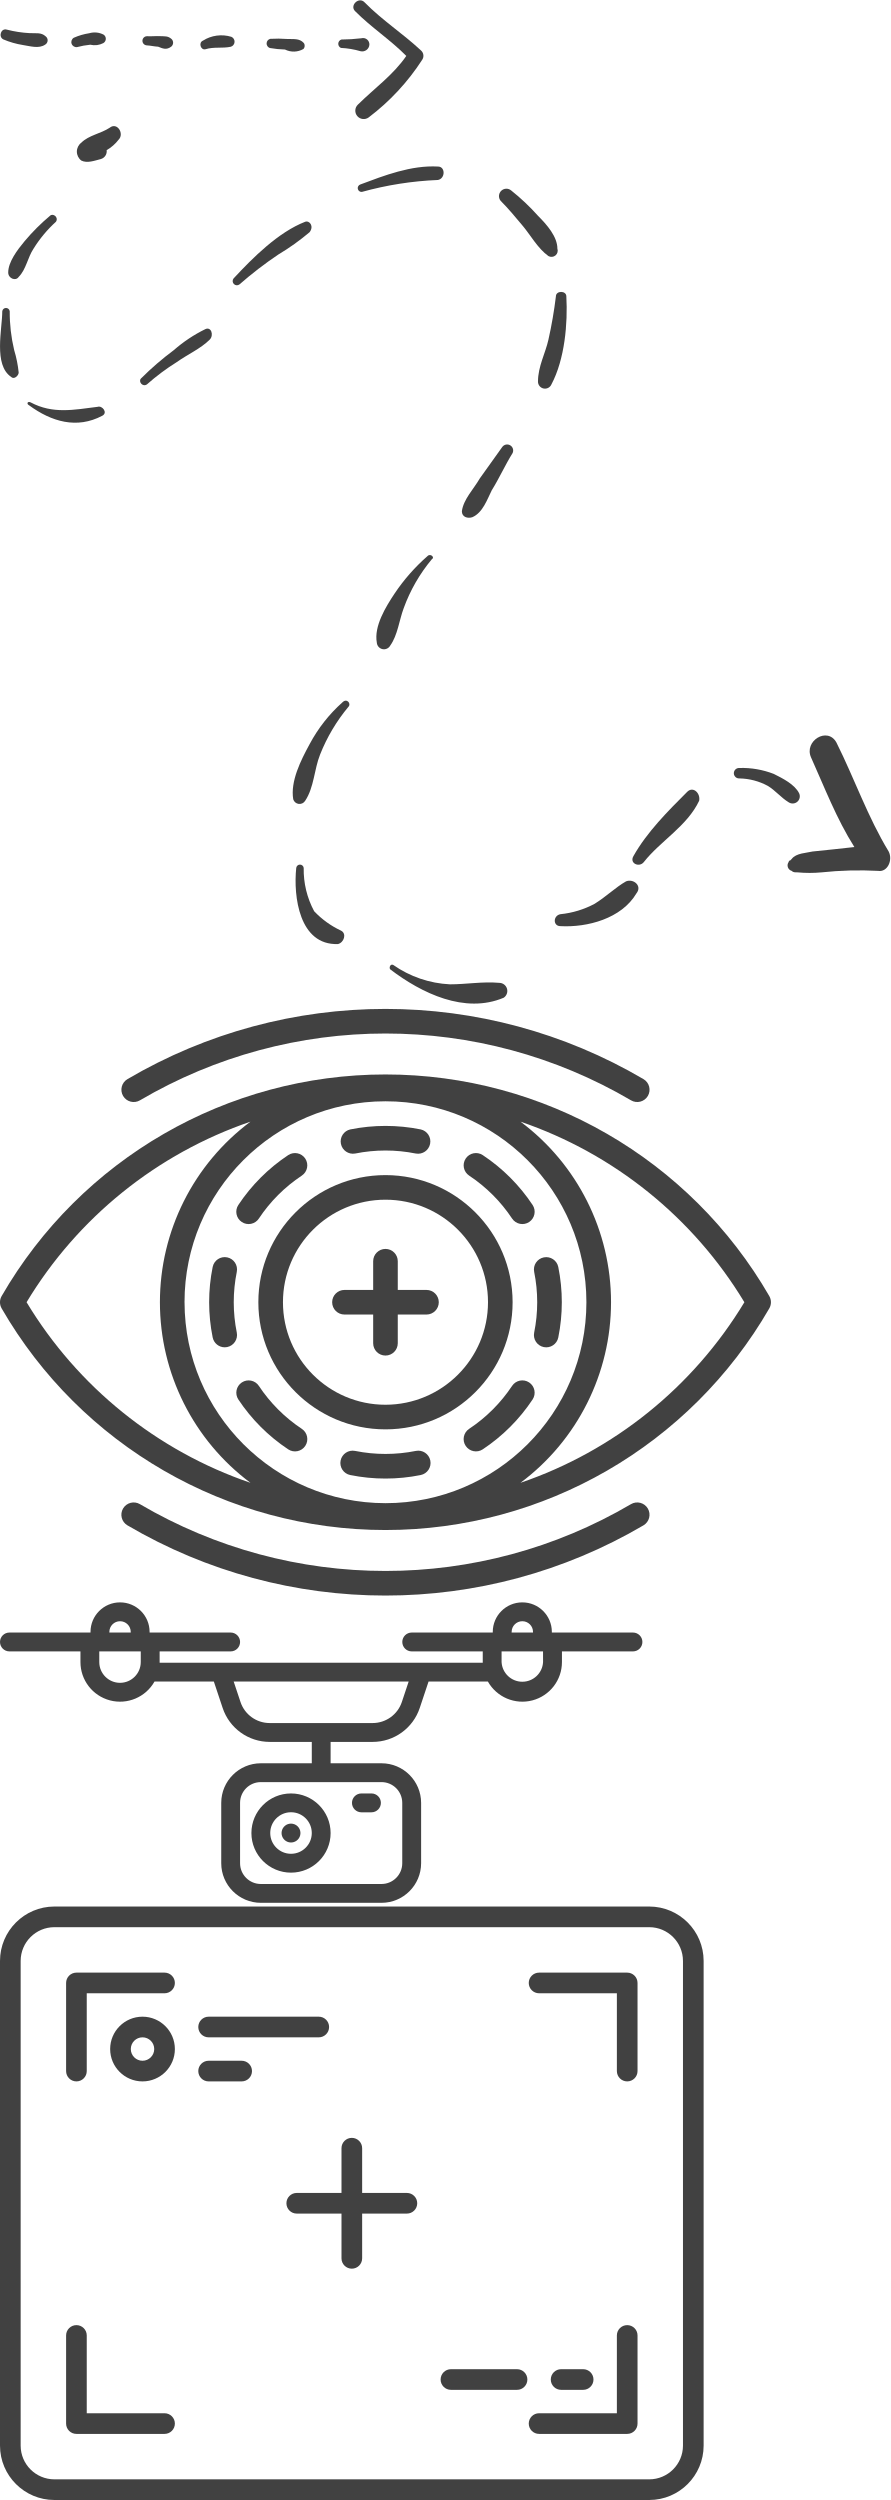
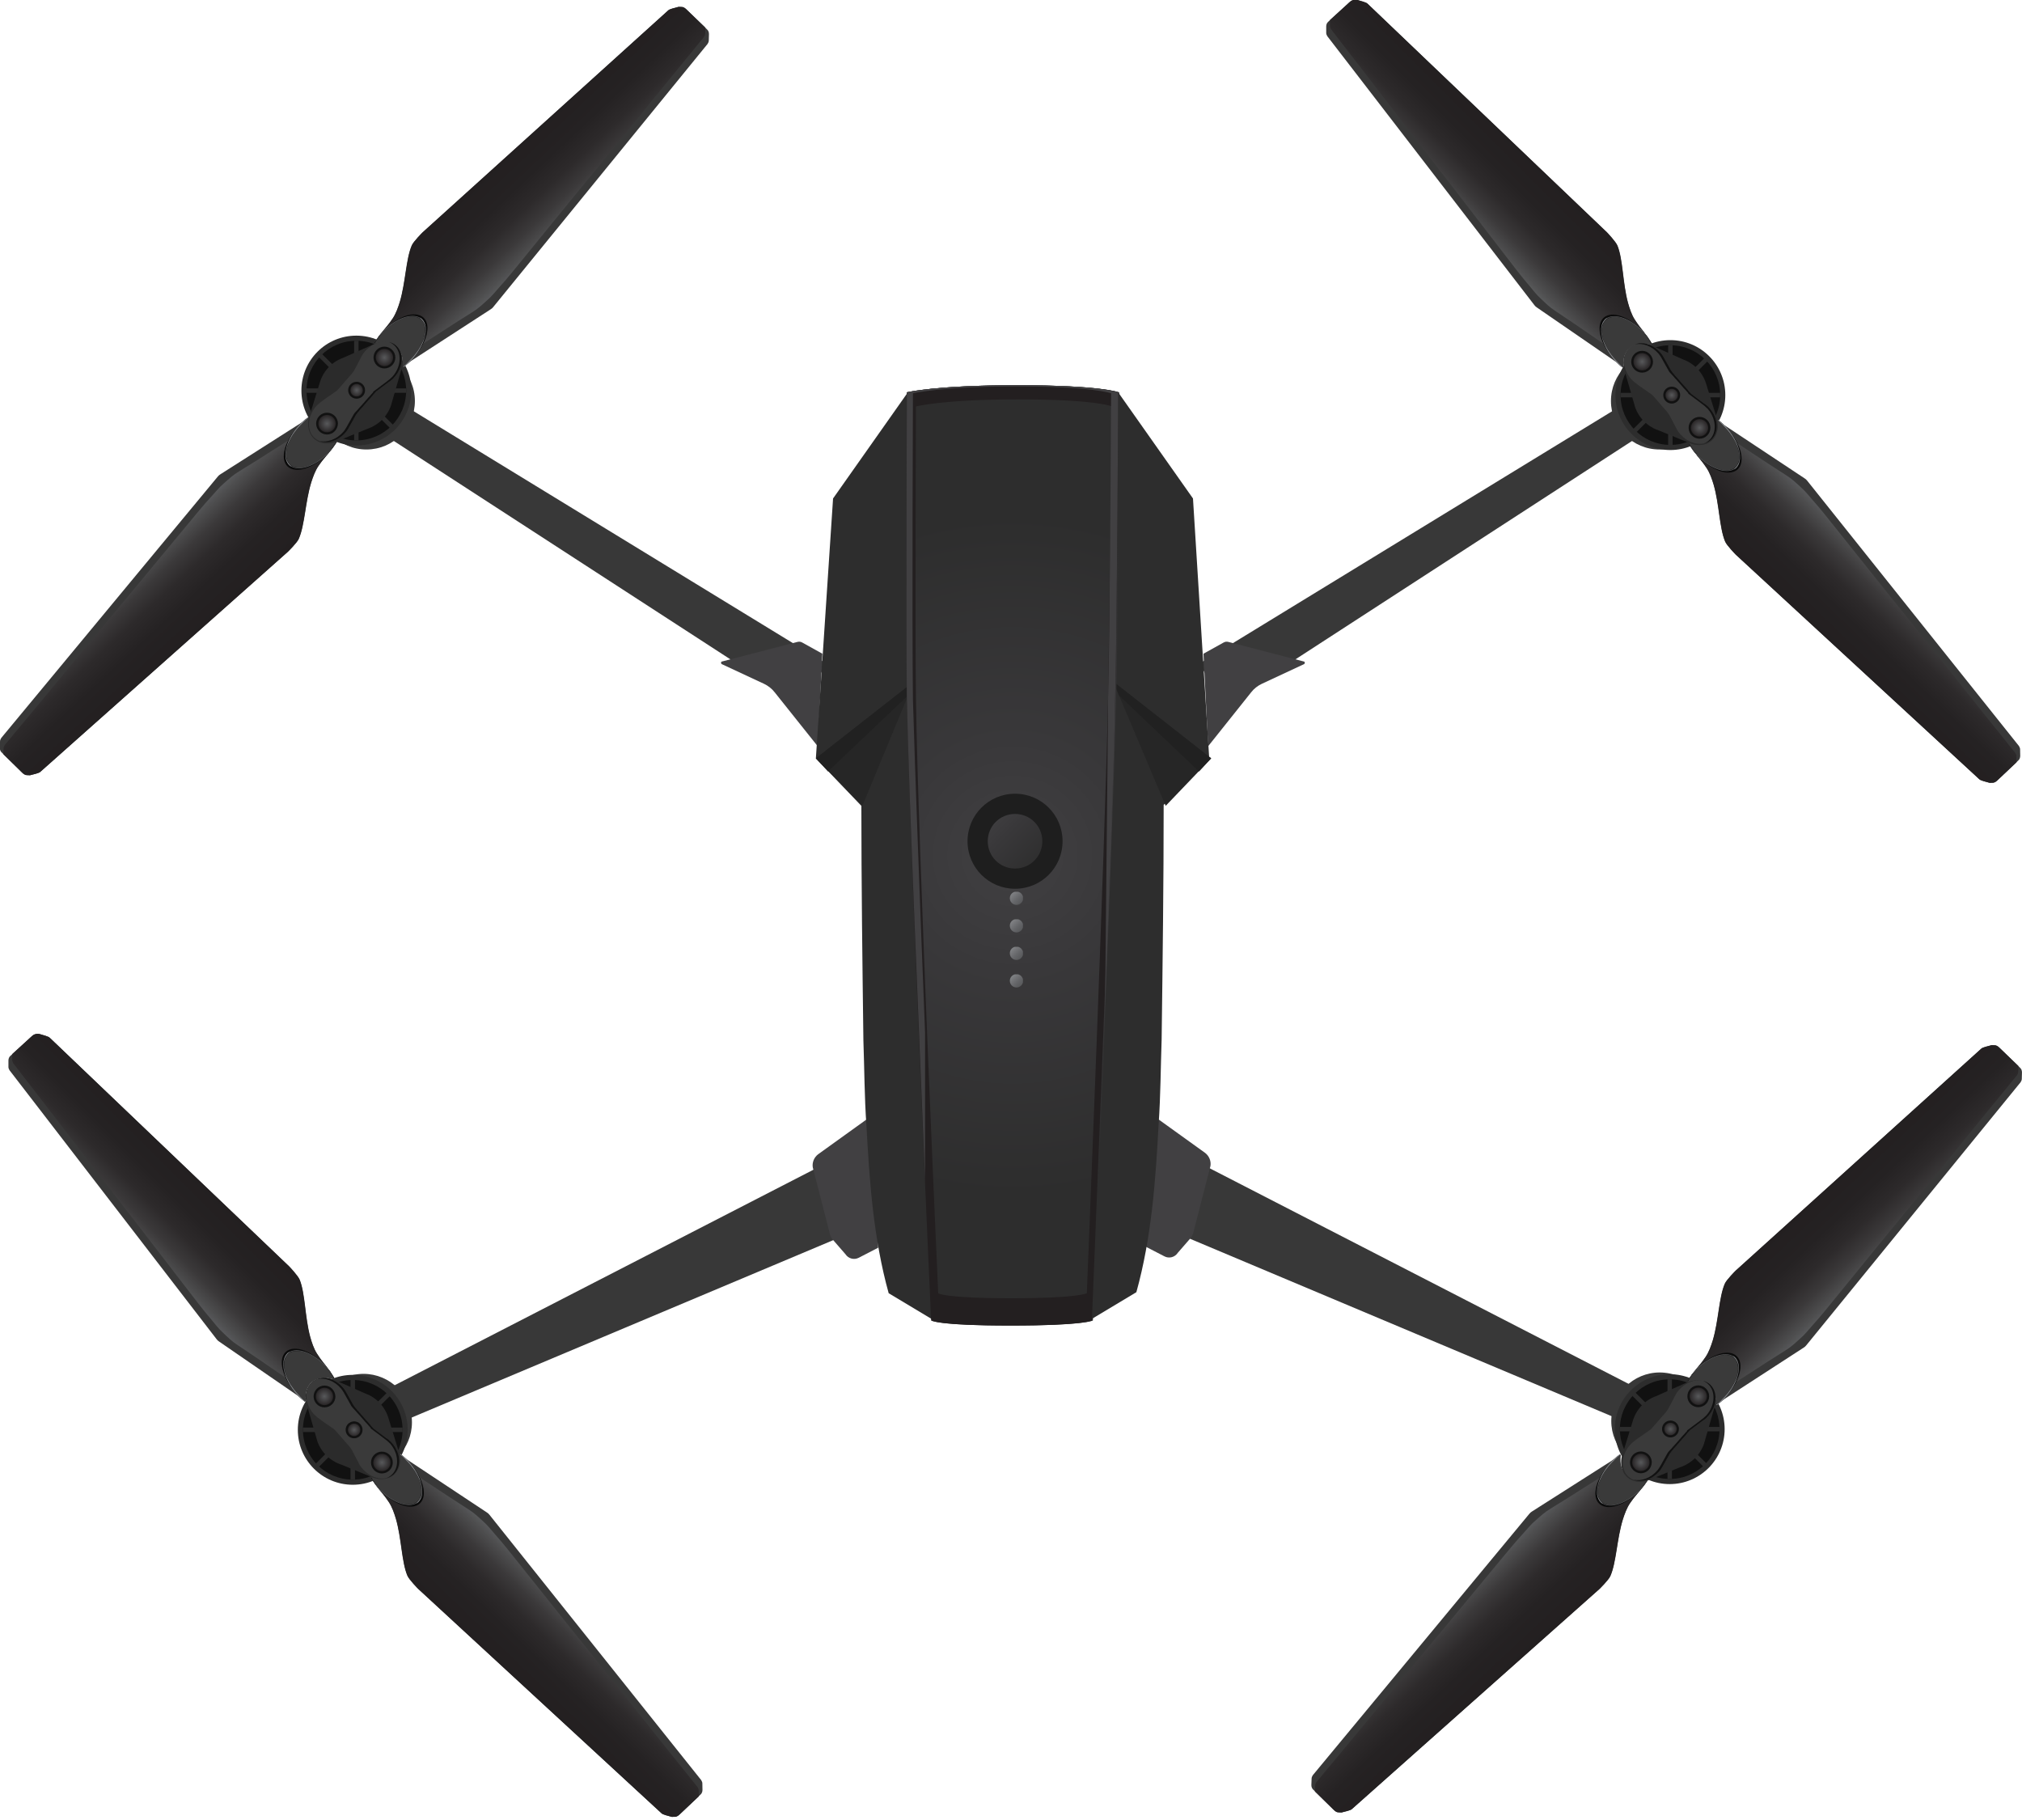
- <svg xmlns="http://www.w3.org/2000/svg" width="120" height="337" viewBox="0 0 120 337">
-   <svg viewBox="3090.715 424.871 57.435 16.49" width="57.435" height="16.49" id="arrow-grayDashed">
-     <defs>
-       <style>.acls-1{fill:#414141}</style>
-     </defs>
-     <g id="aup-broken-line-arrow" transform="rotate(93 1433.261 1648.525)">
-       <g id="aGroup_22" data-name="Group 22" transform="translate(122.045)">
-         <path id="aPath_33" data-name="Path 33" class="acls-1" d="M161.943 301.6a.674.674 0 0 0-1.133 0c-.515.618-.309 1.339-.309 2.162a15.713 15.713 0 0 1-.309 3.089c-.206.824 1.03 1.133 1.339.412a11.274 11.274 0 0 0 .618-2.677c.103-1.025.412-2.157-.206-2.986z" transform="translate(-153.755 -250.607)" />
-         <path id="aPath_34" data-name="Path 34" class="acls-1" d="M160.941 258.594a10.785 10.785 0 0 1-.412-1.75 2.8 2.8 0 0 0 0-.927 2.7 2.7 0 0 0-.309-.824.674.674 0 0 0-1.133 0 2.584 2.584 0 0 0-.1 1.956 8.2 8.2 0 0 0 .721 2.059.682.682 0 0 0 1.233-.514z" transform="translate(-152.65 -211.92)" />
-         <path id="aPath_35" data-name="Path 35" class="acls-1" d="M160.364 201.007a.686.686 0 0 0-1.03 0c-.412.515-.309.927-.309 1.544s.1 1.133.1 1.75a.618.618 0 1 0 1.236 0c0-.515.1-1.03.1-1.545.212-.617.418-1.132-.097-1.749z" transform="translate(-152.794 -166.997)" />
-         <path id="aPath_36" data-name="Path 36" class="acls-1" d="M157.678 155.523c-.412-1.133-.206-2.265-.515-3.4a.715.715 0 0 0-1.339 0 4.637 4.637 0 0 0 .721 3.81c.31.62 1.339.208 1.133-.41z" transform="translate(-150.006 -126.147)" />
-         <path id="aPath_37" data-name="Path 37" class="acls-1" d="M157.095 95.512a.626.626 0 0 0-.824 0c-.618.618-.412 1.441-.412 2.265a16.683 16.683 0 0 0 .1 2.265.644.644 0 0 0 1.236 0 13.8 13.8 0 0 0 .1-2.059 2.626 2.626 0 0 0-.2-2.471z" transform="translate(-150.143 -79.315)" />
-         <path id="aPath_38" data-name="Path 38" class="acls-1" d="M152.909 43.644a.856.856 0 0 0-.824 1.133 23.68 23.68 0 0 1 .309 2.677.608.608 0 0 0 1.133 0 11.222 11.222 0 0 1 .309-2.677.973.973 0 0 0-.927-1.133z" transform="translate(-146.987 -36.301)" />
-         <path id="aPath_39" data-name="Path 39" class="acls-1" d="M137.748 6.931a30.448 30.448 0 0 0-8.134-6.8.953.953 0 0 0-1.236.206c-2.162 2.574-3.81 5.457-6.075 7.928-.824.824.515 2.059 1.236 1.236 2.059-2.265 3.6-4.942 5.663-7.207 2.677 1.647 4.53 4.015 6.9 6.178a1.13 1.13 0 0 0 1.646-1.541z" transform="translate(-122.045)" />
+ <svg xmlns="http://www.w3.org/2000/svg" xmlns:xlink="http://www.w3.org/1999/xlink" width="200" height="180" viewBox="0 0 200 180">
+   <svg id="drone" width="200" height="179.7" viewBox="0 0 200 179.7">
+     <style>.ast0{fill:#383838}.ast1{fill:url(#aSVGID_1_)}.ast2{fill:#3a3a3a}.ast3{fill:#0a0a0a}.ast4{fill:#58595b}.ast5{fill:#808285}.ast6{fill:#2b2b2b}.ast7{fill:#111}.ast8{fill:url(#aSVGID_2_)}.ast9{fill:url(#aSVGID_3_)}.ast10{fill:url(#aSVGID_4_)}.ast11{fill:#2d2d2d}.ast12{fill:none;stroke:#2d2d2d;stroke-width:2;stroke-miterlimit:10}.ast13{fill:url(#aSVGID_5_)}.ast14{fill:#414042}.ast15{fill:#262626}.ast16{fill:#212121}.ast17{fill:url(#aSVGID_6_)}.ast18{fill:#231f20}.ast19{fill:url(#aSVGID_7_)}.ast20{fill:#1e1e1e}</style>
+     <symbol id="aNew_Symbol" viewBox="-72.8 -83.7 146.5 165.2">
+       <path class="ast0" d="M-62.3 80.5l-9.6-8.8c-.6-.5-.9-1.3-.9-2.1v-2.9c0-.5.2-1 .5-1.5L20.8-55.7c.3-.4.7-.8 1.2-1.1l35.9-24.7 4.5 9.1 9.7 1.9c-2.1 2.8-4.4 5.5-6.2 8.4-1.4 2.2-2.3 5-3 7.5-2.4 8.9-2.2 19.3-4.7 25.6-.7 1.8-4.7 6-4.7 6L-54.1 79.7c-.5.5-.9.6-2 1l-2.7.8c-1.4.2-2.6-.2-3.5-1z" />
+       <linearGradient id="aSVGID_1_" gradientUnits="userSpaceOnUse" x1="-15.918" y1="-13.323" x2="13.904" y2="16.499">
+         <stop offset="0" stop-color="#58595b" />
+         <stop offset=".073" stop-color="#4e4e4f" />
+         <stop offset=".243" stop-color="#3b393a" />
+         <stop offset=".434" stop-color="#2d2a2b" />
+         <stop offset=".658" stop-color="#252223" />
+         <stop offset="1" stop-color="#231f20" />
+       </linearGradient>
+       <path class="ast1" d="M65.8-62.1c-1.4 2.2-2.3 5-3 7.5-2.4 8.9-2.2 19.3-4.7 25.6-.7 1.8-4.7 6-4.7 6L-54.1 79.7c-.5.5-.9.6-2 1l-2.7.8c-1.3.3-2.5 0-3.4-.9l-8.9-8.1v-2.7c0-.5.2-1 .5-1.5.6-.7 1.1-1.5 1.7-2.2 1.6-2 3.1-4.1 4.7-6.1l7.2-9.3 9-11.7c3.4-4.5 6.9-8.9 10.3-13.4 3.7-4.8 7.3-9.5 11-14.3 3.7-4.8 7.4-9.7 11.2-14.5 3.6-4.6 7.1-9.3 10.7-13.9 3.2-4.2 6.5-8.4 9.7-12.6L13-40.2c1.7-2.2 3.5-4.4 5.3-6.5 1.7-2 3.3-4.2 5.3-6 2.2-2.1 4.1-4 6.6-5.6 2.6-1.8 5.3-3.5 7.9-5.3 5.2-3.6 10.4-7.1 15.6-10.7.3-.2 5.8-3.8 5.8-4l2.9 6h.2l1.5 3s3.4.7 6.2 1.2c-1.6 2-3.2 3.9-4.5 6z" />
+       <path class="ast2" d="M63.6-75c2.4 2.1 5.9 2.5 9.6 1.3.3-.1.6.3.5.6-1 1.7-2.2 3.5-3.7 5.2-6.1 6.9-14.1 9.8-17.9 6.5S50.3-73 56.4-79.9c1.2-1.4 2.6-2.6 3.9-3.7.3-.2.7 0 .6.4-.3 3.3.5 6.3 2.7 8.2z" />
+       <path class="ast3" d="M57.1-80.1c-5.9 6.6-7.7 14.6-4.1 17.8 3.6 3.2 11.3.4 17.1-6.2 1.4-1.6 2.6-3.3 3.5-4.9.1.1.1.3 0 .4-1 1.7-2.2 3.5-3.7 5.2-6.1 6.9-14.1 9.8-17.9 6.5S50.3-73 56.4-79.9c1.2-1.4 2.6-2.6 3.9-3.7.2-.1.4-.1.5 0-1.3 1-2.5 2.2-3.7 3.5z" />
+       <path class="ast4" d="M73.5-72.8c-.9 1.7-2.1 3.3-3.5 4.9-.3.3-.6.7-.9 1-5.9 5.7-12.9 7.9-16.4 4.9-3.7-3.4-1.8-11.7 4.3-18.6.3-.3.6-.6.8-.9.8-.8 1.6-1.5 2.4-2.1.1-.1.3-.1.4 0-.7.6-1.5 1.3-2.2 2.1-.5.5-1 1-1.4 1.5-5.9 6.6-7.7 14.6-4.1 17.8 3.4 3 10.5.6 16.3-5.3.5-.5 1-1 1.5-1.6 1.1-1.3 2-2.5 2.8-3.7z" />
+       <path class="ast5" d="M57.1-80.1c-1.2 1.3-2.2 2.7-3.2 4.2-.8 1.3-1.5 2.7-2.1 4.2-.5 1.2-.8 2.5-.9 3.9-.1 1.1 0 2.2.4 3.3.4.9 1 1.8 1.7 2.5l.3.3.2.2.2.2c-.1 0-.1-.1-.2-.1s-.1-.1-.2-.1c-.2-.1-.4-.3-.6-.4-3.7-3.5-1.8-11.8 4.3-18.7.3-.3.6-.6.8-.9.8-.8 1.6-1.5 2.4-2.1.1-.1.3-.1.4 0-.7.6-1.5 1.3-2.2 2.1-.3.4-.8.9-1.3 1.4z" />
+     </symbol>
+     <symbol id="aNew_Symbol_1" viewBox="-21.3 -22.8 42.6 45.5">
+       <path class="ast6" d="M20.3-9.2L16.1 4.4c-1.5 5.2-5.4 9.4-10.4 11.2l-13.1 5.8c-3.9 2-8.2 1.9-11-.6-2.5-2.2-3.3-5.7-2.5-9.3v-.1c.1-.6.3-1.1.5-1.7l3.9-13.5.6-2.1.1-.3c1.5-3.9 4.3-7.1 8-9l.1-.1c.9-.4 1.8-.8 2.7-1.1l12.2-5c.8-.4 1.7-.8 2.6-1l.3-.1c3.1-.8 6.2-.3 8.4 1.6 3 2.7 3.6 7.3 1.8 11.7z" />
+     </symbol>
+     <symbol id="aNew_Symbol_2" viewBox="-20.8 -22.6 41.7 45.2">
+       <path class="ast2" d="M17.7-6.7c-.8 1-1.8 1.8-2.8 2.4l-1.2.9-2.4 1.8c-.7.5-1.3 1-2 1.5-.1.2-.3.4-.5.6-.4.4-.8.8-1.1 1.3-.6.7-1.2 1.4-1.8 2-.7.8-1.3 1.5-2 2.3-.6.7-1.2 1.4-1.8 2-.3.5-.7.9-1.1 1.3 0 .1 0 .1-.1.2-.2.3-.4.5-.6.8L-3 16.3c-.4.7-.8 1.3-1.3 1.9-4 4.6-10.2 5.8-13.9 2.6-3.7-3.2-3.5-9.5.5-14.2 1.2-1.3 2.3-2.1 3.8-3.2L-9 0c.5-.3.9-.7 1.3-1.1l6.1-7c.4-.5.8-1 1.1-1.5l2.9-5.5c.5-1.1 1.1-2.1 2-3.1 4-4.6 10.2-5.8 13.9-2.6 3.6 3.2 3.4 9.5-.6 14.1z" />
+       <path class="ast7" d="M17.7-6.7c-.8 1-1.8 1.8-2.8 2.4l-1.2.9-2.4 1.8c-.7.5-1.3 1-2 1.5-.1.2-.3.4-.5.6-.4.4-.8.8-1.1 1.3-.6.7-1.2 1.4-1.8 2-.7.8-1.3 1.5-2 2.3-.6.7-1.2 1.4-1.8 2-.3.5-.7.9-1.1 1.3 0 .1 0 .1-.1.2-.2.3-.4.5-.6.8L-3 16.3c-.4.7-.8 1.3-1.3 1.9-3.3 3.8-8 5.3-11.7 3.9 3.5.8 7.7-.7 10.7-4.2.5-.6.9-1.2 1.3-1.9l3.3-5.9c.2-.3.4-.6.6-.8l.2-.2c.4-.4.7-.8 1.1-1.2.6-.7 1.2-1.4 1.8-2 .7-.8 1.3-1.5 2-2.3.6-.7 1.2-1.4 1.8-2 .4-.4.7-.9 1.2-1.3 0-.3.2-.5.4-.6.7-.5 1.3-1 2-1.5l2.4-1.8 1.2-.9c1-.7 1.9-1.5 2.8-2.4 4-4.6 4.2-11 .5-14.2-.7-.6-1.4-1-2.2-1.3 1.2.3 2.3.8 3.2 1.6 3.6 3.2 3.4 9.5-.6 14.1z" />
+       <radialGradient id="aSVGID_2_" cx="-12.72" cy="14.338" r="4.362" gradientUnits="userSpaceOnUse">
+         <stop offset="0" stop-color="#58595b" />
+         <stop offset="1" stop-color="#231f20" />
+       </radialGradient>
+       <circle class="ast8" cx="-12.7" cy="14.3" r="4.4" />
+       <path class="ast7" d="M-12.7 18.2c2.1 0 3.9-1.7 3.9-3.9 0-2.1-1.7-3.9-3.9-3.9-2.1 0-3.9 1.7-3.9 3.9s1.7 3.9 3.9 3.9m0 1c-2.7 0-4.9-2.2-4.9-4.9s2.2-4.9 4.9-4.9 4.9 2.2 4.9 4.9c-.1 2.7-2.2 4.9-4.9 4.9z" />
+       <radialGradient id="aSVGID_3_" cx="13.117" cy="-15.392" r="4.362" gradientUnits="userSpaceOnUse">
+         <stop offset="0" stop-color="#58595b" />
+         <stop offset="1" stop-color="#231f20" />
+       </radialGradient>
+       <circle class="ast9" cx="13.1" cy="-15.4" r="4.4" />
+       <path class="ast7" d="M13.1-11.5c2.1 0 3.9-1.7 3.9-3.9 0-2.1-1.7-3.9-3.9-3.9-2.1 0-3.9 1.7-3.9 3.9.1 2.1 1.8 3.9 3.9 3.9m0 1c-2.7 0-4.9-2.2-4.9-4.9s2.2-4.9 4.9-4.9 4.9 2.2 4.9 4.9-2.2 4.9-4.9 4.9z" />
+       <g>
+         <radialGradient id="aSVGID_4_" cx=".632" cy="-.69" r="3.314" gradientUnits="userSpaceOnUse">
+           <stop offset="0" stop-color="#58595b" />
+           <stop offset="1" stop-color="#231f20" />
+         </radialGradient>
+         <circle class="ast10" cx=".6" cy="-.7" r="3.3" />
+         <path class="ast7" d="M.6 2.1C2.2 2.1 3.4.8 3.4-.7c0-1.6-1.3-2.8-2.8-2.8-1.6 0-2.8 1.3-2.8 2.8C-2.2.9-.9 2.1.6 2.1m0 1c-2.1 0-3.8-1.7-3.8-3.8 0-2.1 1.7-3.8 3.8-3.8 2.1 0 3.8 1.7 3.8 3.8 0 2.1-1.7 3.8-3.8 3.8z" />
      </g>
-     </g>
-   </svg>
-   <svg viewBox="2510 237.43 120 118.288" width="120" height="118.288" id="arrow-grayFigured" y="17">
-     <defs>
-       <style>.bcls-1{fill:#414141}</style>
-     </defs>
-     <g id="bcurved-arrow-with-broken-line" transform="translate(2510 234.826)">
-       <g id="bGroup_21" data-name="Group 21" transform="translate(0 2.604)">
-         <path id="bPath_15" data-name="Path 15" class="bcls-1" d="M35.944 2.823c-1.207.8-2.816 1.006-3.822 2.012a1.509 1.509 0 0 0 0 2.414c.8.4 1.811 0 2.615-.2a1.1 1.1 0 0 0 .8-1.207 5.423 5.423 0 0 0 1.609-1.408c.809-.806-.197-2.416-1.202-1.611z" transform="translate(-21.158 -2.604)" />
-         <path id="bPath_16" data-name="Path 16" class="bcls-1" d="M9 39.113a27.46 27.46 0 0 0-3.42 3.42c-1.006 1.207-2.213 2.816-2.213 4.225 0 .8 1.006 1.207 1.408.6 1.006-1.006 1.207-2.615 2.012-3.822A16.991 16.991 0 0 1 9.8 39.918c.406-.604-.4-1.207-.8-.805z" transform="translate(-2.26 -27.025)" />
-         <path id="bPath_17" data-name="Path 17" class="bcls-1" d="M1.911 82.853a21.927 21.927 0 0 1-.6-5.23.506.506 0 0 0-1.006 0c0 2.414-1.207 7.242 1.207 8.851.4.4 1.006-.2 1.006-.6a16.037 16.037 0 0 0-.607-3.021z" transform="translate(0 -52.66)" />
-         <path id="bPath_18" data-name="Path 18" class="bcls-1" d="M20.74 116.371c-3.219.4-6.035 1.006-9.053-.6-.4-.2-.6.2-.2.4 3.018 2.213 6.437 3.219 9.857 1.408.804-.404-.001-1.41-.604-1.208z" transform="translate(-7.563 -78.533)" />
-         <path id="bPath_19" data-name="Path 19" class="bcls-1" d="M66.218 85.727a19.333 19.333 0 0 0-4.225 2.816 40.226 40.226 0 0 0-4.426 3.822c-.4.4.2 1.207.8.8a29.988 29.988 0 0 1 4.033-3.013c1.408-1.006 3.219-1.81 4.426-3.017.599-.604.197-1.811-.608-1.408z" transform="translate(-38.558 -58.35)" />
-         <path id="bPath_20" data-name="Path 20" class="bcls-1" d="M105.168 41.763c-3.621 1.408-7.041 4.828-9.656 7.644a.57.57 0 0 0 .8.8 51.5 51.5 0 0 1 5.23-4.023 32.064 32.064 0 0 0 4.224-3.017c.609-.8.005-1.605-.598-1.404z" transform="translate(-64.029 -28.87)" />
-         <path id="bPath_21" data-name="Path 21" class="bcls-1" d="M157.514 19.144c-3.621-.2-7.242 1.207-10.461 2.414a.516.516 0 0 0 .2 1.006 45.368 45.368 0 0 1 10.259-1.609c1.008-.202 1.008-1.811.002-1.811z" transform="translate(-98.472 -13.694)" />
-         <path id="bPath_22" data-name="Path 22" class="bcls-1" d="M209.818 31.858a29.131 29.131 0 0 0-3.621-3.42 1 1 0 0 0-1.408 1.408c1.006 1.006 2.012 2.213 3.017 3.42s2.012 3.018 3.42 4.023a.84.84 0 0 0 1.207-1.006c0-1.609-1.408-3.218-2.615-4.425z" transform="translate(-137.298 -19.77)" />
-         <path id="bPath_23" data-name="Path 23" class="bcls-1" d="M224.448 71.194c0-.8-1.408-.8-1.408 0a58.878 58.878 0 0 1-1.006 5.834c-.4 1.811-1.408 3.621-1.408 5.633a.944.944 0 0 0 1.811.4c1.81-3.417 2.212-8.246 2.011-11.867z" transform="translate(-148.105 -48.243)" />
-         <path id="bPath_24" data-name="Path 24" class="bcls-1" d="M194.845 133.478l-3.018 4.224c-.8 1.408-2.213 2.816-2.414 4.426 0 .8.8 1.006 1.408.8 1.408-.6 2.012-2.414 2.615-3.621 1.006-1.609 1.811-3.42 2.816-5.029a.812.812 0 0 0-1.407-.8z" transform="translate(-127.152 -90.209)" />
-         <path id="bPath_25" data-name="Path 25" class="bcls-1" d="M161.241 178.639a25.619 25.619 0 0 0-4.426 5.029c-1.207 1.811-2.816 4.426-2.414 6.639a.966.966 0 0 0 1.81.4c1.006-1.408 1.207-3.42 1.811-5.029a21.946 21.946 0 0 1 3.822-6.639c.403-.199-.201-.803-.603-.4z" transform="translate(-103.607 -120.684)" />
-         <path id="bPath_26" data-name="Path 26" class="bcls-1" d="M126.753 238.448a20.341 20.341 0 0 0-4.426 5.633c-1.207 2.213-2.615 5.03-2.213 7.444a.888.888 0 0 0 1.609.2c1.207-1.811 1.207-4.225 2.012-6.236a23.652 23.652 0 0 1 3.822-6.437c.403-.403-.2-1.208-.804-.604z" transform="translate(-80.586 -160.779)" />
-         <path id="bPath_27" data-name="Path 27" class="bcls-1" d="M127.335 314.347a11.936 11.936 0 0 1-3.621-2.615 11.905 11.905 0 0 1-1.408-5.834.506.506 0 0 0-1.006 0c-.4 3.822.4 10.46 5.633 10.26.804-.202 1.207-1.408.402-1.811z" transform="translate(-81.368 -205.9)" />
-         <path id="bPath_28" data-name="Path 28" class="bcls-1" d="M174.562 348.934c-2.213-.2-4.426.2-6.638.2a14.525 14.525 0 0 1-7.645-2.615c-.4-.2-.6.4-.4.6 4.224 3.219 10.059 6.035 15.289 3.822a1.094 1.094 0 0 0-.606-2.007z" transform="translate(-107.272 -233.446)" />
-         <path id="bPath_29" data-name="Path 29" class="bcls-1" d="M237.116 312.145c-1.408.8-2.615 2.012-4.224 3.018a12.382 12.382 0 0 1-4.627 1.408c-1.006.2-1.006 1.609 0 1.609 3.621.2 8.248-1.006 10.259-4.426.805-1.005-.402-2.011-1.408-1.609z" transform="translate(-152.727 -210.337)" />
-         <path id="bPath_30" data-name="Path 30" class="bcls-1" d="M266.735 275.013c-2.615 2.615-5.431 5.432-7.242 8.65-.6 1.006.8 1.609 1.408.8 2.213-2.816 5.834-4.828 7.444-8.248.201-1-.805-2.006-1.61-1.202z" transform="translate(-174.098 -185.275)" />
-         <path id="bPath_31" data-name="Path 31" class="bcls-1" d="M309.753 269.239c-.6-1.207-2.213-2.012-3.42-2.615a11.8 11.8 0 0 0-4.627-.8.706.706 0 1 0 0 1.408 8.322 8.322 0 0 1 3.822 1.006c1.006.6 1.811 1.609 2.816 2.213a.966.966 0 0 0 1.409-1.212z" transform="translate(-202.028 -179.3)" />
-         <path id="bPath_32" data-name="Path 32" class="bcls-1" d="M336.581 268.14c-2.816-4.627-4.627-9.857-7.041-14.685-1.207-2.213-4.426-.2-3.42 2.012 1.81 4.023 3.42 8.248 5.834 12.07-1.81.2-3.621.4-5.633.6-.8.2-2.213.2-2.816 1.006l-.2.2a.2.2 0 0 0-.2.2.771.771 0 0 0 .4 1.207c.2.2.4.2.8.2a17.2 17.2 0 0 0 3.219 0 48.5 48.5 0 0 1 7.644-.2c1.211.206 2.016-1.403 1.413-2.61z" transform="translate(-216.786 -170.355)" />
-       </g>
-     </g>
-   </svg>
-   <svg viewBox="2691 1736 103.925 79.082" width="103.925" height="79.082" id="bionicLens" y="136">
-     <defs>
-       <style>.ccls-1{fill:#414141}</style>
-     </defs>
-     <g id="cbionic-contact-lens" transform="translate(2691 1736)">
-       <path id="cPath_84" data-name="Path 84" class="ccls-1" d="M76.511 68.5a65.324 65.324 0 0 1 66.194 0 1.658 1.658 0 0 0 1.684-2.857 68.641 68.641 0 0 0-69.562 0 1.658 1.658 0 0 0 1.684 2.857z" transform="translate(-57.646 -56.177)" />
-       <path id="cPath_85" data-name="Path 85" class="ccls-1" d="M142.7 357.287a65.323 65.323 0 0 1-66.194 0 1.658 1.658 0 1 0-1.684 2.857 68.639 68.639 0 0 0 69.562 0 1.658 1.658 0 0 0-1.684-2.857z" transform="translate(-57.645 -290.527)" />
-       <path id="cPath_86" data-name="Path 86" class="ccls-1" d="M103.7 126.043a59.741 59.741 0 0 0-103.479 0 1.659 1.659 0 0 0 0 1.661 59.741 59.741 0 0 0 103.479 0 1.659 1.659 0 0 0 0-1.661zm-78.827.831a27.087 27.087 0 1 1 27.09 27.086 27.117 27.117 0 0 1-27.087-27.087zm-21.292 0a56.666 56.666 0 0 1 30.182-24.342 30.374 30.374 0 0 0 0 48.684 56.665 56.665 0 0 1-30.179-24.343zm66.579 24.341a30.374 30.374 0 0 0 0-48.684 56.667 56.667 0 0 1 30.182 24.342 56.666 56.666 0 0 1-30.182 24.342z" transform="translate(0 -87.332)" />
-       <path id="cPath_87" data-name="Path 87" class="ccls-1" d="M215.214 208.028h-3.87v-3.87a1.658 1.658 0 1 0-3.317 0v3.87h-3.87a1.658 1.658 0 1 0 0 3.317h3.87v3.87a1.658 1.658 0 1 0 3.317 0v-3.87h3.87a1.658 1.658 0 1 0 0-3.317z" transform="translate(-157.724 -170.145)" />
-       <path id="cPath_88" data-name="Path 88" class="ccls-1" d="M174.637 157.5a17.137 17.137 0 1 0 17.137 17.137 17.156 17.156 0 0 0-17.137-17.137zm0 30.956a13.82 13.82 0 1 1 13.82-13.82 13.835 13.835 0 0 1-13.82 13.82z" transform="translate(-122.674 -135.096)" />
-       <path id="cPath_89" data-name="Path 89" class="ccls-1" d="M325.529 209.488a20.645 20.645 0 0 1 0 8.185 1.658 1.658 0 1 0 3.251.659 23.979 23.979 0 0 0 0-9.5 1.658 1.658 0 0 0-3.251.659z" transform="translate(-253.523 -174.04)" />
-       <path id="cPath_90" data-name="Path 90" class="ccls-1" d="M131.227 217.673a20.645 20.645 0 0 1 0-8.185 1.658 1.658 0 1 0-3.251-.66 23.978 23.978 0 0 0 0 9.5 1.659 1.659 0 0 0 1.624 1.329 1.686 1.686 0 0 0 .331-.033 1.659 1.659 0 0 0 1.296-1.951z" transform="translate(-99.308 -174.04)" />
-       <path id="cPath_91" data-name="Path 91" class="ccls-1" d="M209.488 131.234a20.74 20.74 0 0 1 8.185 0 1.659 1.659 0 0 0 .66-3.251 24.085 24.085 0 0 0-9.5 0 1.659 1.659 0 0 0 .659 3.251z" transform="translate(-161.618 -111.737)" />
-       <path id="cPath_92" data-name="Path 92" class="ccls-1" d="M217.672 325.53a20.74 20.74 0 0 1-8.185 0 1.658 1.658 0 1 0-.66 3.251 23.978 23.978 0 0 0 9.5 0 1.658 1.658 0 0 0-.659-3.251z" transform="translate(-161.617 -265.946)" />
-       <path id="cPath_93" data-name="Path 93" class="ccls-1" d="M291.481 282.928a1.659 1.659 0 0 0-2.3.466 20.649 20.649 0 0 1-5.788 5.788 1.658 1.658 0 1 0 1.832 2.765 23.964 23.964 0 0 0 6.721-6.721 1.658 1.658 0 0 0-.465-2.298z" transform="translate(-220.153 -232.575)" />
-       <path id="cPath_94" data-name="Path 94" class="ccls-1" d="M144.8 153.358a1.658 1.658 0 0 0 2.3-.466 20.648 20.648 0 0 1 5.788-5.788 1.658 1.658 0 0 0-1.832-2.765 23.964 23.964 0 0 0-6.721 6.721 1.658 1.658 0 0 0 .465 2.298z" transform="translate(-112.207 -124.63)" />
-       <path id="cPath_95" data-name="Path 95" class="ccls-1" d="M283.394 147.1a20.646 20.646 0 0 1 5.788 5.788 1.658 1.658 0 1 0 2.765-1.832 23.965 23.965 0 0 0-6.721-6.721 1.658 1.658 0 1 0-1.832 2.765z" transform="translate(-220.152 -124.627)" />
-       <path id="cPath_96" data-name="Path 96" class="ccls-1" d="M152.891 289.183a20.647 20.647 0 0 1-5.788-5.788 1.658 1.658 0 1 0-2.765 1.832 23.964 23.964 0 0 0 6.721 6.721 1.658 1.658 0 1 0 1.832-2.765z" transform="translate(-112.207 -232.575)" />
-     </g>
-   </svg>
-   <svg viewBox="2459 1394 86.589 40.499" width="86.589" height="40.499" id="drone" y="216">
-     <defs>
-       <style>.dcls-1{fill:#414141}</style>
-     </defs>
-     <g id="ddrone" transform="translate(2459 1258)">
-       <path id="dPath_80" data-name="Path 80" class="dcls-1" d="M85.318 140.067H74.389v-.085a3.982 3.982 0 0 0-7.964 0v.085H55.5a1.271 1.271 0 1 0 0 2.542h9.574v1.525H21.518v-1.525h9.574a1.271 1.271 0 1 0 0-2.542H20.165v-.085a3.982 3.982 0 0 0-7.964 0v.085H1.271a1.271 1.271 0 1 0 0 2.542h9.574v1.44a5.336 5.336 0 0 0 9.982 2.626h8l1.186 3.557a6.685 6.685 0 0 0 6.35 4.577h5.666v2.881h-6.868a5.344 5.344 0 0 0-5.338 5.338v8.134a5.344 5.344 0 0 0 5.338 5.338h16.267a5.344 5.344 0 0 0 5.338-5.338v-8.134a5.344 5.344 0 0 0-5.338-5.338h-6.862v-2.881h5.666a6.685 6.685 0 0 0 6.35-4.577l1.186-3.557h8a5.336 5.336 0 0 0 9.982-2.626v-1.44h9.574a1.271 1.271 0 1 0 0-2.542zm-70.576-.085a1.44 1.44 0 0 1 2.881 0v.085h-2.881zm1.44 6.863a2.8 2.8 0 0 1-2.8-2.8v-1.44h5.592v1.44a2.8 2.8 0 0 1-2.791 2.8zm38.042 16.183v8.134a2.8 2.8 0 0 1-2.8 2.8H35.161a2.8 2.8 0 0 1-2.8-2.8v-8.134a2.8 2.8 0 0 1 2.8-2.8h16.267a2.8 2.8 0 0 1 2.796 2.799zm-.055-13.6a4.146 4.146 0 0 1-3.939 2.839H36.358a4.146 4.146 0 0 1-3.939-2.839l-.918-2.753h23.586zm14.8-9.447a1.44 1.44 0 0 1 2.881 0v.085h-2.884zm4.236 4.067a2.8 2.8 0 0 1-5.592 0v-1.44H73.2z" />
-       <path id="dPath_81" data-name="Path 81" class="dcls-1" d="M205.338 288a5.338 5.338 0 1 0 5.338 5.338 5.344 5.344 0 0 0-5.338-5.338zm0 8.134a2.8 2.8 0 1 1 2.8-2.8 2.8 2.8 0 0 1-2.8 2.8z" transform="translate(-166.11 -126.243)" />
-       <path id="dPath_82" data-name="Path 82" class="dcls-1" d="M281.271 290.542h1.356a1.271 1.271 0 0 0 0-2.542h-1.356a1.271 1.271 0 0 0 0 2.542z" transform="translate(-232.554 -126.243)" />
-       <path id="dPath_83" data-name="Path 83" class="dcls-1" d="M225.271 312a1.273 1.273 0 1 0 .9.373 1.276 1.276 0 0 0-.9-.373z" transform="translate(-186.043 -146.177)" />
-     </g>
-   </svg>
-   <svg viewBox="3447.004 1736 94.849 80" width="94.849" height="80" id="viewfinder" y="257">
-     <defs>
-       <style>.ecls-1{fill:#414141}</style>
-     </defs>
-     <g id="eviewfinder" transform="translate(3447.004 1736)">
-       <path id="ePath_69" data-name="Path 69" class="ecls-1" d="M87.517 40H7.332A7.34 7.34 0 0 0 0 47.332v65.336A7.34 7.34 0 0 0 7.332 120h80.185a7.34 7.34 0 0 0 7.332-7.332V47.332A7.34 7.34 0 0 0 87.517 40zm4.548 72.668a4.553 4.553 0 0 1-4.548 4.548H7.332a4.553 4.553 0 0 1-4.548-4.548V47.332a4.553 4.553 0 0 1 4.548-4.548h80.185a4.553 4.553 0 0 1 4.548 4.548z" transform="translate(0 -40)" />
-       <path id="ePath_70" data-name="Path 70" class="ecls-1" d="M84.362 120a4.362 4.362 0 1 0 4.362 4.362A4.367 4.367 0 0 0 84.362 120zm0 5.94a1.578 1.578 0 1 1 1.578-1.578 1.579 1.579 0 0 1-1.578 1.578z" transform="translate(-65.151 -105.151)" />
-       <path id="ePath_71" data-name="Path 71" class="ecls-1" d="M61.271 88H49.392A1.392 1.392 0 0 0 48 89.392v11.879a1.392 1.392 0 1 0 2.784 0V90.784h10.487a1.392 1.392 0 0 0 0-2.784z" transform="translate(-39.09 -79.09)" />
-       <path id="ePath_72" data-name="Path 72" class="ecls-1" d="M397.271 88h-11.879a1.392 1.392 0 0 0 0 2.784h10.487v10.487a1.392 1.392 0 1 0 2.784 0V89.392A1.392 1.392 0 0 0 397.271 88z" transform="translate(-312.724 -79.09)" />
-       <path id="ePath_73" data-name="Path 73" class="ecls-1" d="M61.271 355.879H50.784v-10.487a1.392 1.392 0 0 0-2.784 0v11.879a1.392 1.392 0 0 0 1.392 1.392h11.879a1.392 1.392 0 1 0 0-2.784z" transform="translate(-39.09 -287.573)" />
-       <path id="ePath_74" data-name="Path 74" class="ecls-1" d="M397.271 344a1.392 1.392 0 0 0-1.392 1.392v10.487h-10.487a1.392 1.392 0 0 0 0 2.784h11.879a1.392 1.392 0 0 0 1.392-1.392v-11.879a1.392 1.392 0 0 0-1.392-1.392z" transform="translate(-312.724 -287.573)" />
-       <path id="ePath_75" data-name="Path 75" class="ecls-1" d="M145.392 122.784h14.849a1.392 1.392 0 0 0 0-2.784h-14.849a1.392 1.392 0 0 0 0 2.784z" transform="translate(-117.271 -105.151)" />
-       <path id="ePath_76" data-name="Path 76" class="ecls-1" d="M149.847 152h-4.455a1.392 1.392 0 0 0 0 2.784h4.455a1.392 1.392 0 1 0 0-2.784z" transform="translate(-117.271 -131.211)" />
-       <path id="ePath_77" data-name="Path 77" class="ecls-1" d="M404.362 378.784a1.392 1.392 0 1 0 0-2.784h-2.97a1.392 1.392 0 0 0 0 2.784z" transform="translate(-325.754 -313.633)" />
-       <path id="ePath_78" data-name="Path 78" class="ecls-1" d="M330.3 376h-8.91a1.392 1.392 0 0 0 0 2.784h8.91a1.392 1.392 0 0 0 0-2.784z" transform="translate(-260.603 -313.633)" />
-       <path id="ePath_79" data-name="Path 79" class="ecls-1" d="M224.241 215.425h-6.032v-6.032a1.392 1.392 0 1 0-2.784 0v6.032h-6.032a1.392 1.392 0 1 0 0 2.784h6.032v6.033a1.392 1.392 0 0 0 2.784 0v-6.033h6.032a1.392 1.392 0 1 0 0-2.784z" transform="translate(-169.392 -176.817)" />
+     </symbol>
+     <symbol id="aNew_Symbol_3" viewBox="-24.7 -24.7 49.4 49.4">
+       <circle class="ast11" r="24.7" />
+       <circle class="ast7" r="22.4" />
+       <path class="ast12" d="M0 22.4v-44.8M22.4 0h-44.8m5.8 16.2l32.9-32.8m-32.9 0l32.9 32.8" />
+     </symbol>
+     <symbol id="aNew_Symbol_4" viewBox="-2.3 -2.3 5.9 5.9">
+       <linearGradient id="aSVGID_5_" gradientUnits="userSpaceOnUse" x1="-1.401" y1="2.784" x2="2.784" y2="-1.401">
+         <stop offset="0" stop-color="#808285" />
+         <stop offset=".622" stop-color="#646568" />
+         <stop offset="1" stop-color="#58595b" />
+       </linearGradient>
+       <circle class="ast13" cx=".7" cy=".7" r="3" />
+     </symbol>
+     <symbol id="aNew_Symbol_5" viewBox="-99.5 -76.8 228.7 176.9">
+       <path class="ast0" d="M-88.1-58.5l-11.4 18.7L91.2 76.8l8.3-13.6z" />
+       <path class="ast14" d="M-97.6-35.3l9 5c.7.4 1.4.5 2.2.3l33.9-8.8c.6-.1.6-.9.1-1.2l-18.9-8.8c-1.9-.9-3.6-2.2-4.9-3.9l-19.3-24.2-2.1 41.6z" />
+       <circle class="ast0" cx="107.4" cy="78.3" r="21.8" />
+     </symbol>
+     <symbol id="aNew_Symbol_6" viewBox="-126.6 -80.7 253.2 161.3">
+       <path class="ast0" d="M-103.4 57.7l-14.4-29.9L88.5-59l6.9 14.4z" />
+       <ellipse transform="rotate(-5.732 104.795 -58.861)" class="ast0" cx="104.8" cy="-58.9" rx="21.8" ry="21.8" />
+       <path class="ast14" d="M-126.6 19.6l8.7-4.5c2.1-1.1 4.7-.4 6 1.6l6 6.9c.7 1 1.1 2.2 1.3 3.4l7.4 28.8c.3 2.2-.6 4.4-2.4 5.8l-26.7 19.2-.3-61.2z" />
+     </symbol>
+     <use xlink:href="#aNew_Symbol_6" width="253.2" height="161.3" x="-126.6" y="-80.7" transform="matrix(.22 0 0 -.22 141.116 127.577)" overflow="visible" />
+     <use xlink:href="#aNew_Symbol_6" width="253.2" height="161.3" x="-126.6" y="-80.7" transform="rotate(180 29.503 63.857) scale(.22)" overflow="visible" />
+     <use xlink:href="#aNew_Symbol_5" width="228.7" height="176.9" id="aXMLID_20_" x="-99.5" y="-76.8" transform="matrix(.22 0 0 -.22 140.51 56.886)" overflow="visible" />
+     <use xlink:href="#aNew_Symbol_5" width="228.7" height="176.9" x="-99.5" y="-76.8" transform="matrix(-.22 0 0 -.22 59.87 56.886)" overflow="visible" />
+     <use xlink:href="#aNew_Symbol_3" width="49.4" height="49.4" id="aXMLID_19_" x="-24.7" y="-24.7" transform="matrix(.22 0 0 -.22 165.154 141.344)" overflow="visible" />
+     <use xlink:href="#aNew_Symbol" width="146.5" height="165.2" x="-72.8" y="-83.7" transform="matrix(-.2199 -.00604 .00604 -.2199 183.568 120.937)" overflow="visible" />
+     <use xlink:href="#aNew_Symbol" width="146.5" height="165.2" x="-72.8" y="-83.7" transform="rotate(2.044 -4461.672 4180.46) scale(.22004)" overflow="visible" />
+     <use xlink:href="#aNew_Symbol_1" width="42.6" height="45.5" x="-21.3" y="-22.8" transform="rotate(180 82.52 70.76) scale(.22)" overflow="visible" />
+     <use xlink:href="#aNew_Symbol_2" width="41.7" height="45.2" x="-20.8" y="-22.6" transform="matrix(.22 0 0 .22 165.098 141.483)" overflow="visible" />
+     <use xlink:href="#aNew_Symbol_3" width="49.4" height="49.4" id="aXMLID_18_" x="-24.7" y="-24.7" transform="matrix(.22 0 0 -.22 34.892 141.41)" overflow="visible" />
+     <use xlink:href="#aNew_Symbol" width="146.5" height="165.2" id="aXMLID_17_" x="-72.8" y="-83.7" transform="matrix(.22 0 0 -.22 16.85 120.197)" overflow="visible" />
+     <use xlink:href="#aNew_Symbol" width="146.5" height="165.2" x="-72.8" y="-83.7" transform="matrix(-.22 .00383 .00383 .22 53.2 161.985)" overflow="visible" />
+     <use xlink:href="#aNew_Symbol_1" width="42.6" height="45.5" x="-21.3" y="-22.8" transform="matrix(.22 0 0 -.22 34.892 141.258)" overflow="visible" />
+     <use xlink:href="#aNew_Symbol_2" width="41.7" height="45.2" x="-20.8" y="-22.6" transform="matrix(.22 0 0 -.22 34.892 141.258)" overflow="visible" />
+     <path class="ast11" d="M110.6 38.8l7.4 10.5 1.6 25.6-4.5 4.7c0 7.7-.1 15.4-.2 23.2-.1 2.8-.1 5.6-.3 8.4-.3 5.6-.7 11.2-2.2 16.6l-4.5 2.7 2.7-91.7zm-20.8 0l-7.4 10.5L80.7 75l4.5 4.7c0 7.7.1 15.4.2 23.2.1 2.8.1 5.6.3 8.4.3 5.6.7 11.2 2.2 16.6l4.5 2.7-2.6-91.8z" />
+     <use xlink:href="#aNew_Symbol_3" width="49.4" height="49.4" id="aXMLID_16_" x="-24.7" y="-24.7" transform="matrix(.22 0 0 -.22 35.247 38.629)" overflow="visible" />
+     <use xlink:href="#aNew_Symbol" width="146.5" height="165.2" x="-72.8" y="-83.7" transform="matrix(-.2199 -.00604 .00604 -.2199 53.696 18.246)" overflow="visible" />
+     <use xlink:href="#aNew_Symbol" width="146.5" height="165.2" x="-72.8" y="-83.7" transform="rotate(2.044 -1651.332 493.065) scale(.22004)" overflow="visible" />
+     <use xlink:href="#aNew_Symbol_1" width="42.6" height="45.5" x="-21.3" y="-22.8" transform="matrix(-.22 0 0 -.22 35.168 38.831)" overflow="visible" />
+     <use xlink:href="#aNew_Symbol_2" width="41.7" height="45.2" x="-20.8" y="-22.6" transform="matrix(.22 0 0 .22 35.142 38.749)" overflow="visible" />
+     <path class="ast15" d="M85.3 79.7l5.1-12.3-9.7 7.6z" />
+     <path class="ast16" d="M89.8 68.8l.6-1.4-9.7 7.6 1.2 1.3z" />
+     <path class="ast15" d="M115.3 79.7l-5.2-12.3 9.7 7.6z" />
+     <path class="ast16" d="M110.7 68.8l-.6-1.4 9.7 7.6-1.2 1.3z" />
+     <radialGradient id="aSVGID_6_" cx="100.151" cy="84.598" r="33.707" gradientUnits="userSpaceOnUse">
+       <stop offset="0" stop-color="#414042" />
+       <stop offset=".34" stop-color="#39383a" />
+       <stop offset="1" stop-color="#2d2d2d" />
+     </radialGradient>
+     <path class="ast17" d="M108.1 130.6s-.8.5-8.1.5-7.8-.5-7.8-.5-2.2-46.1-2.5-61.5c-.1-7.6 0-30.3 0-30.3s2.8-.7 10.9-.7c8.4 0 10.1.7 10.1.7s-.1 22.7-.3 30.3c-.4 15.4-2.3 61.5-2.3 61.5z" />
+     <path class="ast18" d="M100.6 38.1c-8 0-10.9.7-10.9.7s-.1 22.7 0 30.3c.3 15.4 2.4 61.5 2.4 61.5s.6.5 7.8.5c7.3 0 8.1-.5 8.1-.5s1.9-46.1 2.3-61.5c.2-7.6.3-30.3.3-30.3s-1.6-.7-10-.7zm9 31c-.3 14.7-2.1 58.8-2.1 58.8s-.8.5-7.5.5-7.2-.5-7.2-.5-2-44.1-2.2-58.8c-.1-7.2 0-28.9 0-28.9s2.6-.7 10.1-.7c7.8 0 9.3.7 9.3.7l-.4 28.9z" />
+     <path class="ast14" d="M110.3 69.1c.2-7.6.3-30.3.3-30.3s-1.7-.7-10.1-.7c-6 0-9.1.4-10.3.6 1.5-.2 4.5-.5 9.6-.5 8.4 0 10.1.7 10.1.7s-.1 22.7-.3 30.3v1l-.3 29.5c.4-11.8.9-24 1-30.6z" />
+     <path class="ast14" d="M91.5 102.1c-.5-12.5-1-25.9-1.2-32.9-.1-7.6 0-30.3 0-30.3s2.8-.7 10.9-.7c5.1 0 7.7.3 9 .5-1-.2-3.5-.6-9.6-.6-8 0-10.9.7-10.9.7s-.1 22.7 0 30.3c.2 9.9 1.2 32.7 1.8 47.6v-14.6z" />
+     <linearGradient id="aSVGID_7_" gradientUnits="userSpaceOnUse" x1="97.778" y1="80.62" x2="103.003" y2="85.844">
+       <stop offset="0" stop-color="#414042" />
+       <stop offset=".34" stop-color="#39383a" />
+       <stop offset="1" stop-color="#2d2d2d" />
+     </linearGradient>
+     <circle class="ast19" cx="100.4" cy="83.2" r="3.7" />
+     <path class="ast20" d="M100.4 80.5c1.5 0 2.7 1.2 2.7 2.7 0 1.5-1.2 2.7-2.7 2.7s-2.7-1.2-2.7-2.7c0-1.5 1.2-2.7 2.7-2.7m0-2c-2.6 0-4.7 2.1-4.7 4.7s2.1 4.7 4.7 4.7 4.7-2.1 4.7-4.7-2.1-4.7-4.7-4.7z" />
+     <use xlink:href="#aNew_Symbol_4" width="5.9" height="5.9" id="aXMLID_15_" x="-2.3" y="-2.3" transform="matrix(.22 0 0 -.22 100.39 88.988)" overflow="visible" />
+     <use xlink:href="#aNew_Symbol_4" width="5.9" height="5.9" x="-2.3" y="-2.3" transform="matrix(.22 0 0 -.22 100.39 91.711)" overflow="visible" />
+     <use xlink:href="#aNew_Symbol_4" width="5.9" height="5.9" x="-2.3" y="-2.3" transform="matrix(.22 0 0 -.22 100.39 94.434)" overflow="visible" />
+     <use xlink:href="#aNew_Symbol_4" width="5.9" height="5.9" x="-2.3" y="-2.3" transform="matrix(.22 0 0 -.22 100.39 97.157)" overflow="visible" />
+     <g>
+       <use xlink:href="#aNew_Symbol_3" width="49.4" height="49.4" id="aXMLID_14_" x="-24.7" y="-24.7" transform="matrix(.22 0 0 -.22 165.22 39.074)" overflow="visible" />
+       <use xlink:href="#aNew_Symbol" width="146.5" height="165.2" id="aXMLID_7_" x="-72.8" y="-83.7" transform="matrix(.22 0 0 -.22 147.194 17.926)" overflow="visible" />
+       <use xlink:href="#aNew_Symbol" width="146.5" height="165.2" x="-72.8" y="-83.7" transform="matrix(-.22 .00383 .00383 .22 183.542 59.714)" overflow="visible" />
+       <use xlink:href="#aNew_Symbol_1" width="42.6" height="45.5" id="aXMLID_6_" x="-21.3" y="-22.8" transform="matrix(.22 0 0 -.22 165.235 38.987)" overflow="visible" />
+       <use xlink:href="#aNew_Symbol_2" width="41.7" height="45.2" id="aXMLID_2_" x="-20.8" y="-22.6" transform="matrix(.22 0 0 -.22 165.22 38.922)" overflow="visible" />
    </g>
  </svg>
</svg>
